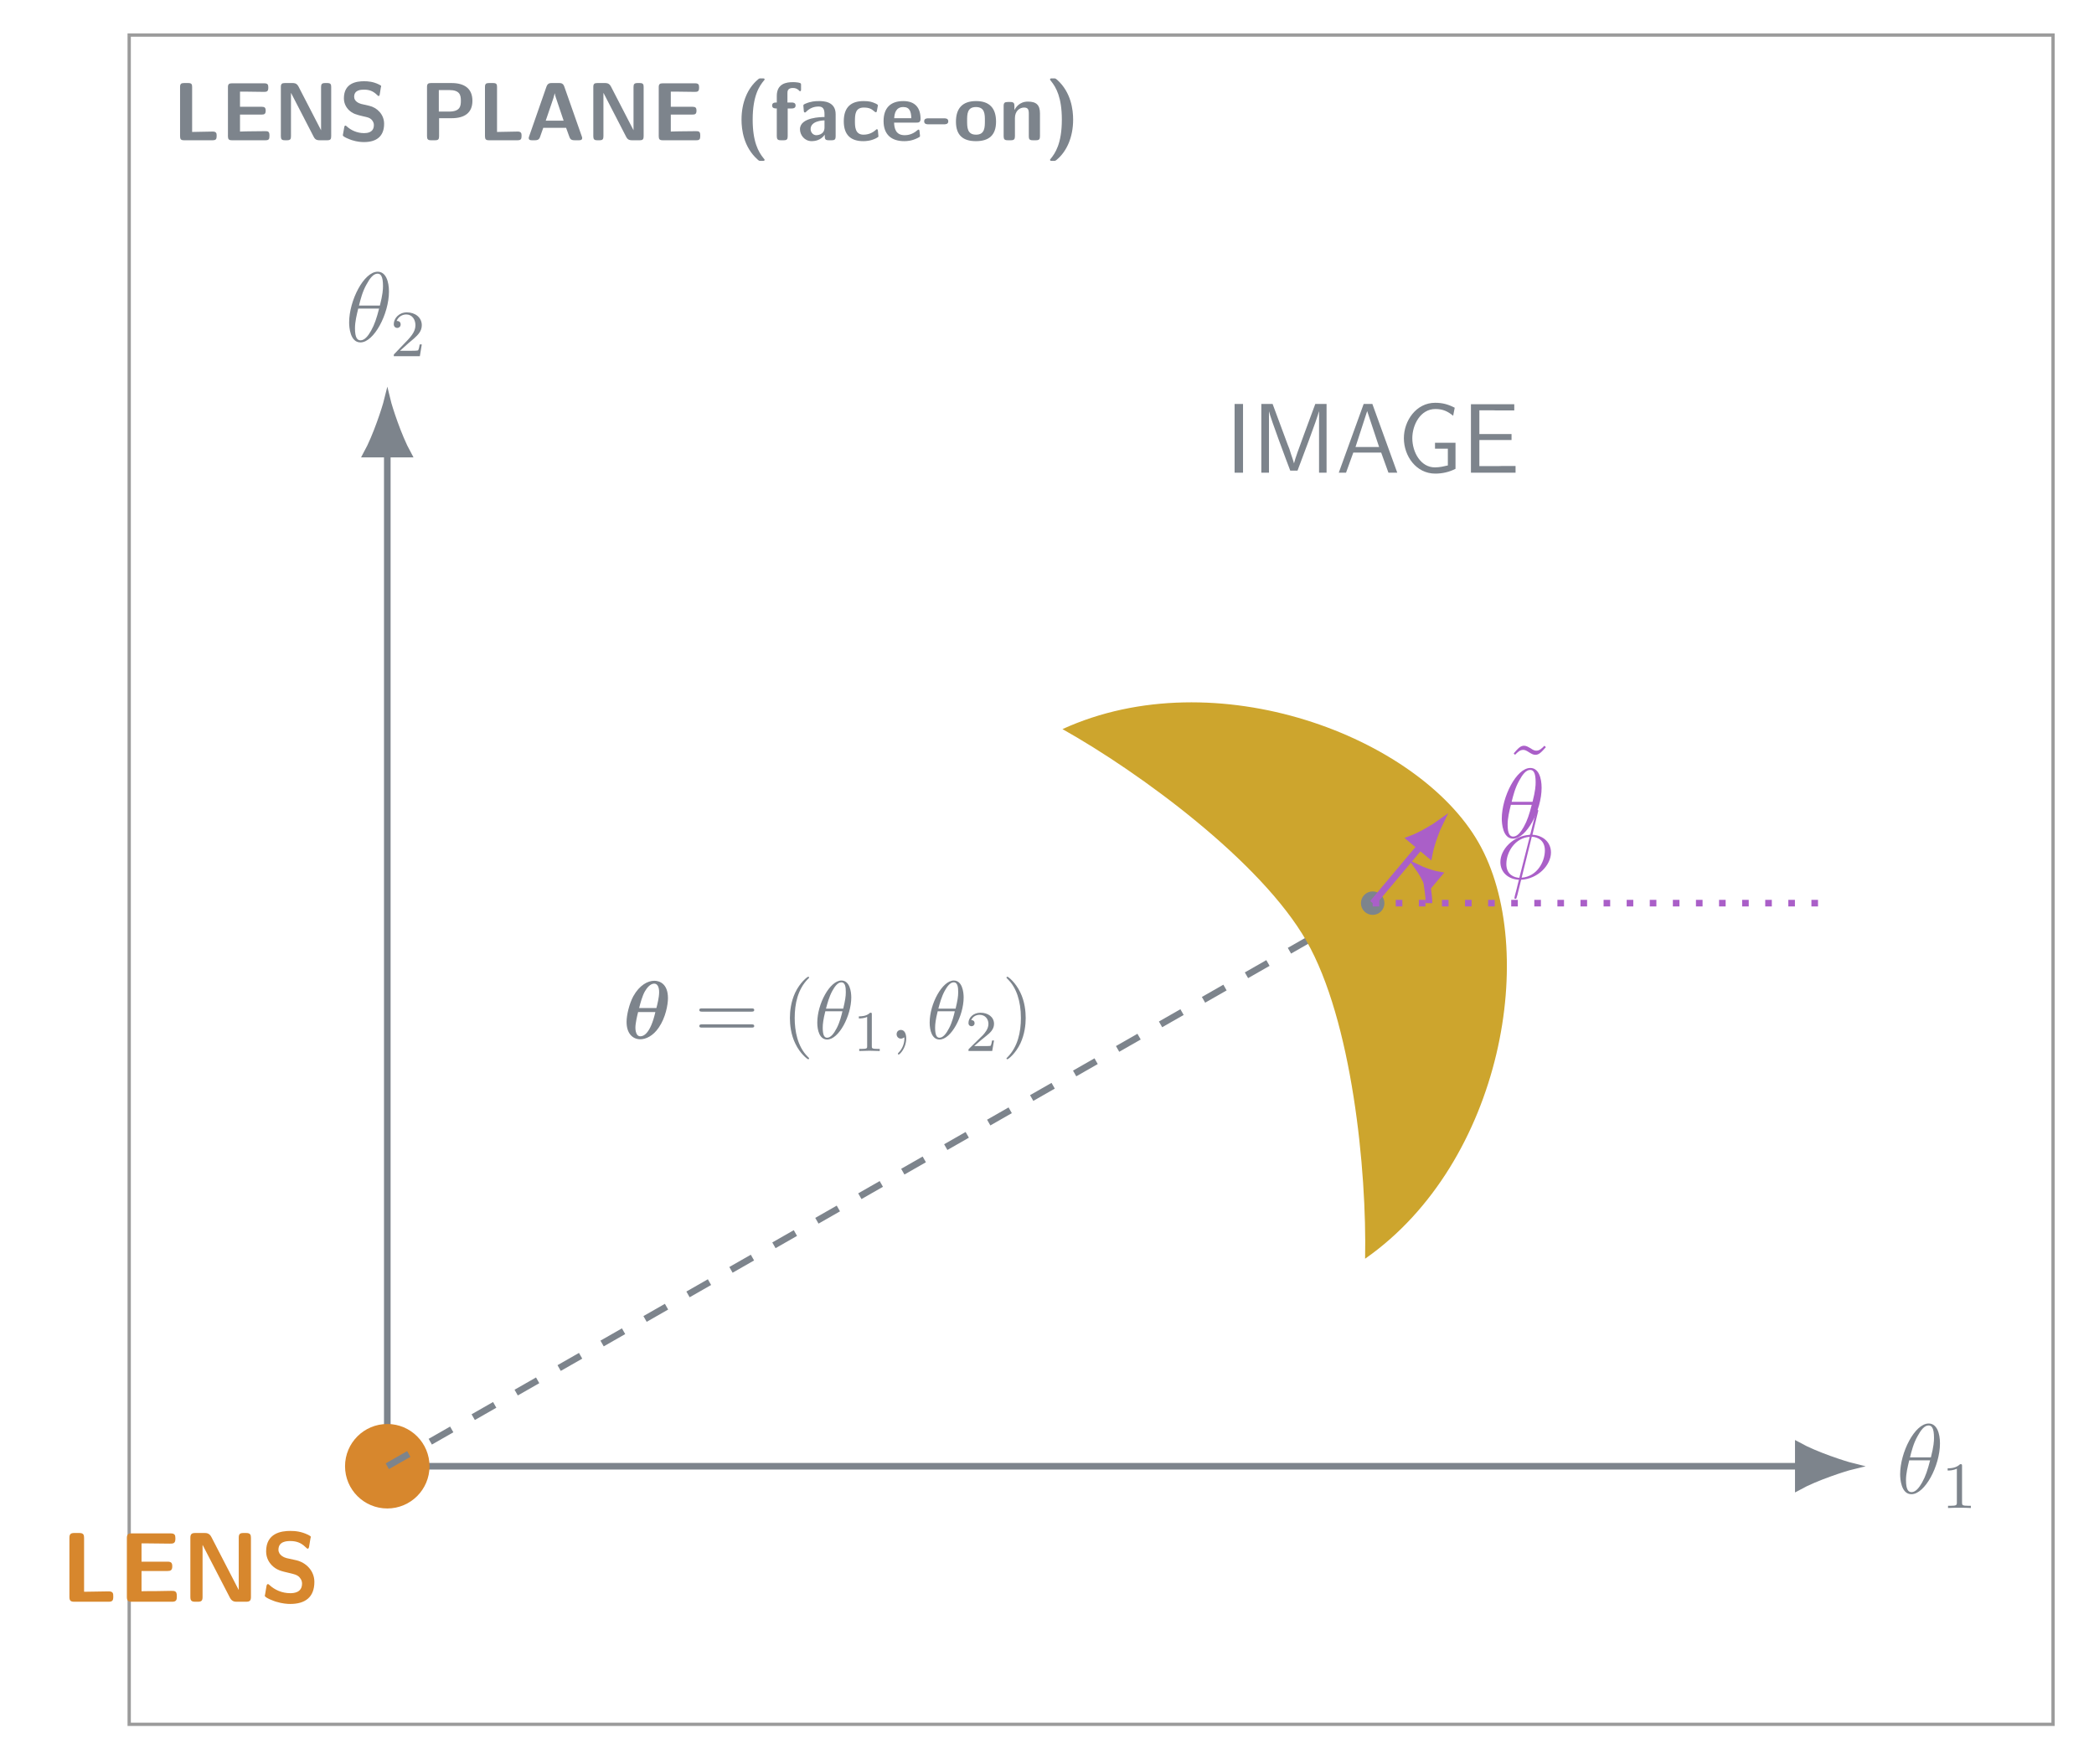
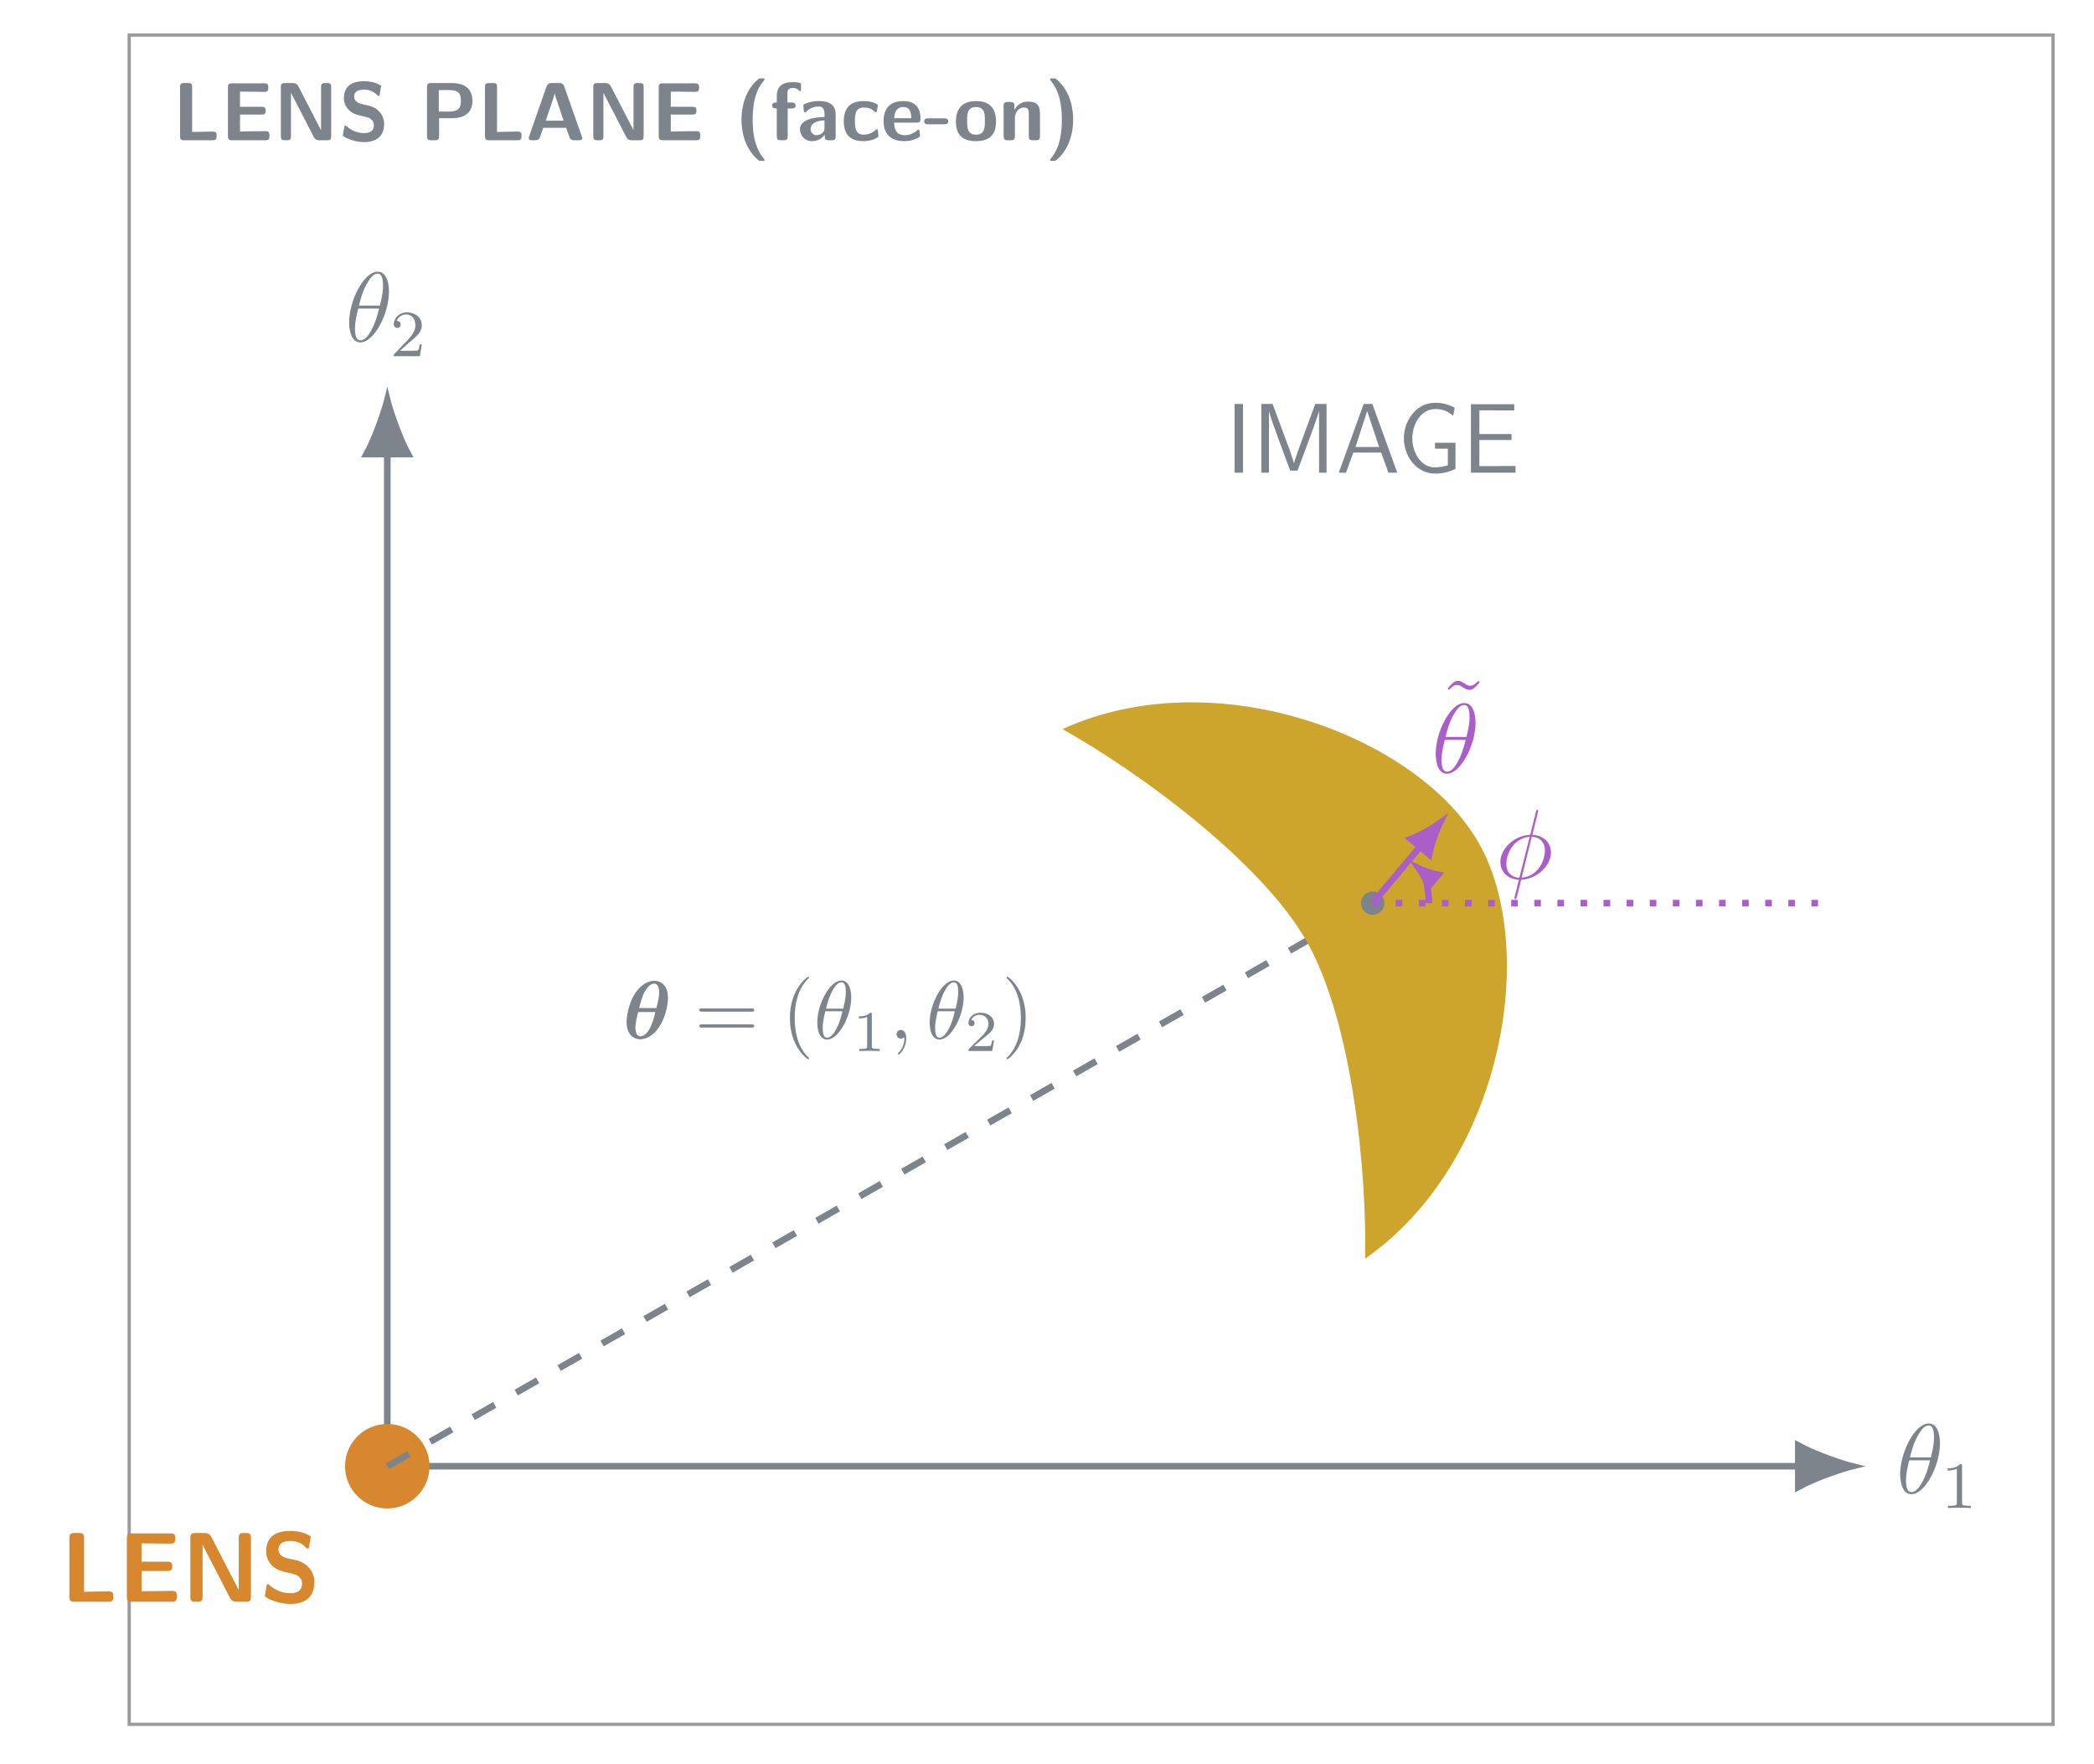
<svg xmlns="http://www.w3.org/2000/svg" xmlns:xlink="http://www.w3.org/1999/xlink" width="252.236pt" height="212.463pt" viewBox="0 0 252.236 212.463" version="1.2">
  <defs>
    <g>
      <symbol overflow="visible" id="glyph0-0">
        <path style="stroke:none;" d="" />
      </symbol>
      <symbol overflow="visible" id="glyph0-1">
        <path style="stroke:none;" d="M 2.359 -1 L 2.359 -6.422 C 2.359 -6.734 2.297 -6.891 1.891 -6.891 L 1.375 -6.891 C 1.031 -6.891 0.906 -6.781 0.906 -6.422 L 0.906 -0.484 C 0.906 -0.125 1.016 0 1.375 0 L 4.828 0 C 5.203 0 5.312 -0.125 5.312 -0.484 L 5.312 -0.562 C 5.312 -0.797 5.297 -1.047 4.844 -1.047 Z M 2.359 -1 " />
      </symbol>
      <symbol overflow="visible" id="glyph0-2">
        <path style="stroke:none;" d="M 2.359 -3.094 L 4.984 -3.094 C 5.281 -3.094 5.453 -3.156 5.453 -3.562 C 5.453 -3.922 5.328 -4.031 4.984 -4.031 L 2.359 -4.031 L 2.359 -5.859 L 2.859 -5.859 C 3.625 -5.859 4.406 -5.828 5.188 -5.828 C 5.531 -5.828 5.766 -5.828 5.766 -6.312 L 5.766 -6.391 C 5.766 -6.703 5.688 -6.859 5.281 -6.859 L 1.375 -6.859 C 1.031 -6.859 0.906 -6.75 0.906 -6.391 L 0.906 -0.484 C 0.906 -0.125 1.016 0 1.375 0 L 5.438 0 C 5.812 0 5.906 -0.125 5.906 -0.484 L 5.906 -0.609 C 5.906 -1.094 5.688 -1.094 5.359 -1.094 C 4.844 -1.094 4.328 -1.078 3.812 -1.078 C 3.562 -1.078 2.547 -1.062 2.359 -1.047 Z M 2.359 -3.094 " />
      </symbol>
      <symbol overflow="visible" id="glyph0-3">
        <path style="stroke:none;" d="M 3.016 -6.5 C 2.797 -6.891 2.5 -6.891 2.312 -6.891 L 1.375 -6.891 C 1.031 -6.891 0.906 -6.781 0.906 -6.422 L 0.906 -0.484 C 0.906 -0.125 1.016 0 1.375 0 L 1.656 0 C 2.031 0 2.125 -0.125 2.125 -0.484 L 2.125 -5.688 L 2.141 -5.688 L 4.875 -0.391 C 5.078 0 5.375 0 5.578 0 L 6.5 0 C 6.875 0 6.969 -0.125 6.969 -0.484 L 6.969 -6.422 C 6.969 -6.734 6.906 -6.891 6.5 -6.891 L 6.234 -6.891 C 5.859 -6.891 5.75 -6.766 5.75 -6.422 L 5.75 -1.203 Z M 3.016 -6.5 " />
      </symbol>
      <symbol overflow="visible" id="glyph0-4">
        <path style="stroke:none;" d="M 2.688 -4.375 C 2.469 -4.438 1.844 -4.656 1.844 -5.234 C 1.844 -6.078 2.688 -6.094 3.031 -6.094 C 3.594 -6.094 4.078 -5.969 4.578 -5.484 C 4.734 -5.344 4.734 -5.328 4.781 -5.328 C 4.844 -5.328 4.891 -5.359 4.922 -5.5 L 5.062 -6.375 C 5.094 -6.453 5.094 -6.469 5.094 -6.5 C 5.094 -6.578 5.078 -6.594 4.828 -6.719 C 4.125 -7.062 3.531 -7.109 3.031 -7.109 C 2.141 -7.109 0.609 -6.906 0.609 -5.047 C 0.609 -4.344 0.969 -3.891 1.156 -3.688 C 1.672 -3.172 2.141 -3.078 2.906 -2.891 C 3.469 -2.766 3.688 -2.719 3.906 -2.516 C 4 -2.422 4.219 -2.203 4.219 -1.828 C 4.219 -0.891 3.359 -0.859 3.031 -0.859 C 2.203 -0.859 1.469 -1.203 0.969 -1.656 C 0.859 -1.766 0.828 -1.766 0.797 -1.766 C 0.734 -1.766 0.688 -1.734 0.656 -1.594 L 0.5 -0.719 C 0.484 -0.641 0.484 -0.625 0.484 -0.594 C 0.484 -0.391 1.516 -0.031 1.562 -0.016 C 2.234 0.203 2.766 0.219 3.031 0.219 C 4.516 0.219 5.453 -0.453 5.453 -1.984 C 5.453 -3.094 4.625 -3.938 3.641 -4.156 Z M 2.688 -4.375 " />
      </symbol>
      <symbol overflow="visible" id="glyph0-5">
        <path style="stroke:none;" d="M 2.359 -2.656 L 3.875 -2.656 C 5.438 -2.656 6.375 -3.312 6.375 -4.75 C 6.375 -6.25 5.391 -6.891 3.859 -6.891 L 1.375 -6.891 C 1.031 -6.891 0.906 -6.781 0.906 -6.422 L 0.906 -0.484 C 0.906 -0.125 1.016 0 1.375 0 L 1.891 0 C 2.266 0 2.359 -0.125 2.359 -0.484 Z M 3.562 -6.047 C 4.859 -6.047 4.984 -5.453 4.984 -4.75 C 4.984 -4.078 4.875 -3.453 3.547 -3.453 L 2.328 -3.453 L 2.328 -6.047 Z M 3.562 -6.047 " />
      </symbol>
      <symbol overflow="visible" id="glyph0-6">
        <path style="stroke:none;" d="M 4.703 -6.469 C 4.562 -6.891 4.266 -6.891 4.078 -6.891 L 3.203 -6.891 C 3 -6.891 2.719 -6.891 2.562 -6.469 L 0.469 -0.469 C 0.422 -0.344 0.422 -0.312 0.422 -0.266 C 0.422 0 0.672 0 0.812 0 L 1.156 0 C 1.344 0 1.656 0 1.781 -0.391 L 2.172 -1.5 L 4.922 -1.5 L 5.266 -0.547 C 5.391 -0.203 5.453 0 5.938 0 L 6.469 0 C 6.609 0 6.859 0 6.859 -0.266 C 6.859 -0.312 6.859 -0.344 6.812 -0.469 Z M 3.188 -4.469 C 3.344 -4.906 3.469 -5.281 3.547 -5.641 L 3.562 -5.641 C 3.609 -5.391 3.609 -5.375 3.688 -5.141 L 4.625 -2.359 L 2.469 -2.359 Z M 3.188 -4.469 " />
      </symbol>
      <symbol overflow="visible" id="glyph0-7">
        <path style="stroke:none;" d="M 3.188 -7.453 C 3.016 -7.453 2.984 -7.453 2.812 -7.297 C 1.625 -6.297 0.859 -4.594 0.859 -2.484 C 0.859 -1.281 1.109 0.797 2.766 2.297 C 2.969 2.484 2.984 2.484 3.188 2.484 L 3.375 2.484 C 3.531 2.484 3.641 2.484 3.641 2.359 C 3.641 2.328 3.641 2.312 3.516 2.172 C 2.891 1.406 2.203 0.188 2.203 -2.484 C 2.203 -5.406 3.031 -6.562 3.578 -7.219 C 3.625 -7.266 3.641 -7.281 3.641 -7.328 C 3.641 -7.453 3.531 -7.453 3.375 -7.453 Z M 3.188 -7.453 " />
      </symbol>
      <symbol overflow="visible" id="glyph0-8">
        <path style="stroke:none;" d="M 2.172 -3.828 L 2.656 -3.828 C 2.766 -3.828 3.125 -3.828 3.125 -4.188 C 3.125 -4.547 2.766 -4.547 2.656 -4.547 L 2.141 -4.547 L 2.141 -5.641 C 2.141 -5.891 2.141 -6.297 2.797 -6.297 C 3.109 -6.297 3.312 -6.203 3.516 -6.016 C 3.578 -5.938 3.609 -5.906 3.656 -5.906 C 3.781 -5.906 3.781 -6.016 3.781 -6.172 L 3.781 -6.625 C 3.781 -6.859 3.781 -6.875 3.438 -6.953 C 3.156 -7 2.938 -7 2.797 -7 C 2.047 -7 0.859 -6.844 0.859 -5.344 L 0.859 -4.547 C 0.641 -4.547 0.297 -4.547 0.297 -4.188 C 0.297 -3.828 0.641 -3.828 0.859 -3.828 L 0.859 -0.484 C 0.859 -0.125 0.969 0 1.328 0 L 1.703 0 C 2.078 0 2.172 -0.125 2.172 -0.484 Z M 2.172 -3.828 " />
      </symbol>
      <symbol overflow="visible" id="glyph0-9">
        <path style="stroke:none;" d="M 4.609 -3.141 C 4.609 -4.703 3.094 -4.719 2.609 -4.719 C 2.141 -4.719 1.641 -4.688 0.969 -4.406 C 0.766 -4.312 0.719 -4.281 0.719 -4.172 C 0.719 -4.109 0.781 -3.531 0.781 -3.453 C 0.797 -3.391 0.844 -3.344 0.922 -3.344 C 0.969 -3.344 1 -3.375 1.031 -3.406 C 1.453 -3.844 1.953 -4.062 2.562 -4.062 C 3.094 -4.062 3.266 -3.734 3.266 -3.156 L 3.266 -2.797 C 2.906 -2.797 0.312 -2.781 0.312 -1.328 C 0.312 -0.625 0.859 0.109 1.734 0.109 C 2.078 0.109 2.828 0.016 3.297 -0.672 L 3.297 -0.484 C 3.297 -0.156 3.359 0 3.766 0 L 4.141 0 C 4.516 0 4.609 -0.125 4.609 -0.484 Z M 3.266 -1.531 C 3.266 -0.609 2.312 -0.609 2.281 -0.609 C 1.875 -0.609 1.594 -0.969 1.594 -1.344 C 1.594 -2.312 2.984 -2.391 3.266 -2.391 Z M 3.266 -1.531 " />
      </symbol>
      <symbol overflow="visible" id="glyph0-10">
        <path style="stroke:none;" d="M 4.547 -0.5 C 4.547 -0.609 4.5 -1.062 4.484 -1.188 C 4.484 -1.219 4.469 -1.328 4.359 -1.328 C 4.328 -1.328 4.297 -1.328 4.203 -1.219 C 4.031 -1.078 3.562 -0.672 2.75 -0.672 C 1.719 -0.672 1.719 -1.672 1.719 -2.312 C 1.719 -3.109 1.766 -3.938 2.781 -3.938 C 3.422 -3.938 3.703 -3.781 4.047 -3.484 C 4.172 -3.375 4.188 -3.375 4.234 -3.375 C 4.328 -3.375 4.359 -3.469 4.359 -3.516 C 4.375 -3.594 4.484 -4.141 4.484 -4.188 C 4.484 -4.281 4.406 -4.328 4.25 -4.406 C 3.766 -4.625 3.469 -4.719 2.766 -4.719 C 1.297 -4.719 0.375 -4.031 0.375 -2.281 C 0.375 -0.641 1.219 0.109 2.719 0.109 C 2.984 0.109 3.594 0.094 4.25 -0.234 C 4.531 -0.391 4.547 -0.391 4.547 -0.5 Z M 4.547 -0.5 " />
      </symbol>
      <symbol overflow="visible" id="glyph0-11">
        <path style="stroke:none;" d="M 4.281 -2.125 C 4.516 -2.125 4.766 -2.141 4.766 -2.578 C 4.766 -3.859 4.156 -4.719 2.688 -4.719 C 1.094 -4.719 0.312 -3.828 0.312 -2.312 C 0.312 -0.688 1.25 0.109 2.812 0.109 C 3.188 0.109 3.75 0.062 4.406 -0.266 C 4.625 -0.375 4.703 -0.406 4.703 -0.531 C 4.703 -0.594 4.672 -0.891 4.656 -0.969 C 4.625 -1.266 4.609 -1.281 4.516 -1.281 C 4.484 -1.281 4.469 -1.281 4.359 -1.188 C 3.766 -0.672 3.172 -0.609 2.859 -0.609 C 1.734 -0.609 1.609 -1.484 1.578 -2.125 Z M 1.594 -2.656 C 1.625 -3.266 1.812 -4 2.688 -4 C 3.484 -4 3.625 -3.422 3.656 -2.656 Z M 1.594 -2.656 " />
      </symbol>
      <symbol overflow="visible" id="glyph0-12">
        <path style="stroke:none;" d="M 2.547 -1.922 C 2.672 -1.922 3.031 -1.922 3.031 -2.281 C 3.031 -2.641 2.672 -2.641 2.547 -2.641 L 0.594 -2.641 C 0.484 -2.641 0.125 -2.641 0.125 -2.281 C 0.125 -1.922 0.484 -1.922 0.594 -1.922 Z M 2.547 -1.922 " />
      </symbol>
      <symbol overflow="visible" id="glyph0-13">
        <path style="stroke:none;" d="M 5.141 -2.234 C 5.141 -3.859 4.359 -4.719 2.734 -4.719 C 1.078 -4.719 0.312 -3.828 0.312 -2.234 C 0.312 -0.609 1.156 0.109 2.719 0.109 C 4.281 0.109 5.141 -0.609 5.141 -2.234 Z M 2.734 -0.672 C 1.656 -0.672 1.656 -1.562 1.656 -2.359 C 1.656 -3.125 1.656 -4 2.719 -4 C 3.797 -4 3.797 -3.125 3.797 -2.359 C 3.797 -1.562 3.797 -0.672 2.734 -0.672 Z M 2.734 -0.672 " />
      </symbol>
      <symbol overflow="visible" id="glyph0-14">
        <path style="stroke:none;" d="M 4.969 -3.234 C 4.969 -4.25 4.531 -4.656 3.516 -4.656 C 2.469 -4.656 2.031 -3.906 1.891 -3.641 L 1.891 -4.141 C 1.891 -4.453 1.812 -4.609 1.406 -4.609 L 1.078 -4.609 C 0.719 -4.609 0.594 -4.5 0.594 -4.141 L 0.594 -0.484 C 0.594 -0.125 0.703 0 1.078 0 L 1.469 0 C 1.844 0 1.953 -0.125 1.953 -0.484 L 1.953 -2.672 C 1.953 -3.531 2.531 -3.938 3.047 -3.938 C 3.516 -3.938 3.625 -3.719 3.625 -3.203 L 3.625 -0.484 C 3.625 -0.156 3.688 0 4.094 0 L 4.484 0 C 4.875 0 4.969 -0.125 4.969 -0.484 Z M 4.969 -3.234 " />
      </symbol>
      <symbol overflow="visible" id="glyph0-15">
        <path style="stroke:none;" d="M 0.875 -7.453 C 0.719 -7.453 0.609 -7.453 0.609 -7.328 C 0.609 -7.297 0.609 -7.281 0.719 -7.141 C 1.344 -6.375 2.031 -5.156 2.031 -2.484 C 2.031 0.422 1.219 1.578 0.672 2.25 C 0.609 2.312 0.609 2.328 0.609 2.359 C 0.609 2.484 0.719 2.484 0.875 2.484 L 1.047 2.484 C 1.234 2.484 1.25 2.484 1.438 2.328 C 2.625 1.328 3.391 -0.375 3.391 -2.484 C 3.391 -3.688 3.141 -5.766 1.484 -7.266 C 1.266 -7.453 1.25 -7.453 1.047 -7.453 Z M 0.875 -7.453 " />
      </symbol>
      <symbol overflow="visible" id="glyph1-0">
        <path style="stroke:none;" d="" />
      </symbol>
      <symbol overflow="visible" id="glyph1-1">
        <path style="stroke:none;" d="M 5.281 -6 C 5.281 -7.219 4.906 -8.391 3.922 -8.391 C 2.25 -8.391 0.484 -4.906 0.484 -2.281 C 0.484 -1.734 0.594 0.125 1.844 0.125 C 3.469 0.125 5.281 -3.297 5.281 -6 Z M 1.672 -4.312 C 1.844 -5.016 2.094 -6.016 2.578 -6.859 C 2.969 -7.578 3.391 -8.156 3.906 -8.156 C 4.297 -8.156 4.562 -7.828 4.562 -6.672 C 4.562 -6.25 4.531 -5.656 4.188 -4.312 Z M 4.094 -3.953 C 3.797 -2.797 3.547 -2.031 3.125 -1.281 C 2.781 -0.672 2.359 -0.125 1.859 -0.125 C 1.484 -0.125 1.188 -0.406 1.188 -1.578 C 1.188 -2.359 1.391 -3.172 1.578 -3.953 Z M 4.094 -3.953 " />
      </symbol>
      <symbol overflow="visible" id="glyph1-2">
        <path style="stroke:none;" d="M 5.125 -8.172 C 5.125 -8.281 5.047 -8.281 5 -8.281 C 4.906 -8.281 4.891 -8.25 4.844 -8.047 L 4.203 -5.484 C 4.156 -5.328 4.156 -5.312 4.141 -5.312 C 4.125 -5.281 4.047 -5.266 4.016 -5.266 C 2.062 -5.109 0.562 -3.5 0.562 -2 C 0.562 -0.719 1.547 0.078 2.797 0.141 C 2.688 0.516 2.609 0.891 2.516 1.266 C 2.344 1.891 2.25 2.281 2.25 2.344 C 2.25 2.359 2.25 2.438 2.375 2.438 C 2.406 2.438 2.453 2.438 2.484 2.391 C 2.5 2.359 2.578 2.078 2.625 1.922 L 3.062 0.141 C 5.109 0.031 6.656 -1.641 6.656 -3.141 C 6.656 -4.344 5.75 -5.203 4.422 -5.281 Z M 4.344 -5.047 C 5.141 -5 5.922 -4.547 5.922 -3.391 C 5.922 -2.031 4.984 -0.25 3.125 -0.109 Z M 2.844 -0.094 C 2.266 -0.125 1.281 -0.438 1.281 -1.75 C 1.281 -3.25 2.375 -4.922 4.094 -5.031 Z M 2.844 -0.094 " />
      </symbol>
      <symbol overflow="visible" id="glyph2-0">
        <path style="stroke:none;" d="" />
      </symbol>
      <symbol overflow="visible" id="glyph2-1">
        <path style="stroke:none;" d="M 2.5 -5.062 C 2.5 -5.281 2.484 -5.281 2.266 -5.281 C 1.938 -4.969 1.516 -4.781 0.766 -4.781 L 0.766 -4.516 C 0.984 -4.516 1.406 -4.516 1.875 -4.734 L 1.875 -0.656 C 1.875 -0.359 1.844 -0.266 1.094 -0.266 L 0.812 -0.266 L 0.812 0 C 1.141 -0.031 1.828 -0.031 2.172 -0.031 C 2.531 -0.031 3.234 -0.031 3.562 0 L 3.562 -0.266 L 3.281 -0.266 C 2.516 -0.266 2.5 -0.359 2.5 -0.656 Z M 2.5 -5.062 " />
      </symbol>
      <symbol overflow="visible" id="glyph2-2">
        <path style="stroke:none;" d="M 2.25 -1.625 C 2.375 -1.734 2.703 -2 2.828 -2.109 C 3.328 -2.562 3.797 -3 3.797 -3.734 C 3.797 -4.672 3 -5.281 2 -5.281 C 1.047 -5.281 0.422 -4.562 0.422 -3.859 C 0.422 -3.469 0.734 -3.406 0.844 -3.406 C 1.016 -3.406 1.25 -3.531 1.25 -3.828 C 1.25 -4.25 0.859 -4.25 0.766 -4.25 C 1 -4.828 1.531 -5.031 1.922 -5.031 C 2.656 -5.031 3.031 -4.391 3.031 -3.734 C 3.031 -2.906 2.453 -2.297 1.516 -1.344 L 0.516 -0.297 C 0.422 -0.219 0.422 -0.203 0.422 0 L 3.562 0 L 3.797 -1.422 L 3.547 -1.422 C 3.516 -1.266 3.453 -0.859 3.359 -0.719 C 3.312 -0.656 2.719 -0.656 2.578 -0.656 L 1.172 -0.656 Z M 2.25 -1.625 " />
      </symbol>
      <symbol overflow="visible" id="glyph3-0">
        <path style="stroke:none;" d="" />
      </symbol>
      <symbol overflow="visible" id="glyph3-1">
        <path style="stroke:none;" d="M 2.844 -1.203 L 2.844 -7.703 C 2.844 -8.078 2.75 -8.281 2.266 -8.281 L 1.656 -8.281 C 1.234 -8.281 1.078 -8.141 1.078 -7.703 L 1.078 -0.578 C 1.078 -0.141 1.219 0 1.656 0 L 5.797 0 C 6.25 0 6.359 -0.156 6.359 -0.578 L 6.359 -0.672 C 6.359 -0.953 6.359 -1.25 5.812 -1.25 Z M 2.844 -1.203 " />
      </symbol>
      <symbol overflow="visible" id="glyph3-2">
        <path style="stroke:none;" d="M 2.844 -3.703 L 5.969 -3.703 C 6.344 -3.703 6.547 -3.797 6.547 -4.266 C 6.547 -4.703 6.391 -4.828 5.969 -4.828 L 2.844 -4.828 L 2.844 -7.031 L 3.422 -7.031 C 4.344 -7.031 5.297 -7 6.219 -7 C 6.641 -7 6.922 -7 6.922 -7.578 L 6.922 -7.672 C 6.922 -8.047 6.828 -8.234 6.344 -8.234 L 1.656 -8.234 C 1.234 -8.234 1.078 -8.109 1.078 -7.672 L 1.078 -0.578 C 1.078 -0.141 1.219 0 1.656 0 L 6.516 0 C 6.969 0 7.094 -0.156 7.094 -0.578 L 7.094 -0.734 C 7.094 -1.312 6.812 -1.312 6.422 -1.312 C 5.812 -1.312 5.203 -1.281 4.578 -1.281 C 4.281 -1.281 3.047 -1.281 2.844 -1.266 Z M 2.844 -3.703 " />
      </symbol>
      <symbol overflow="visible" id="glyph3-3">
        <path style="stroke:none;" d="M 3.609 -7.797 C 3.359 -8.281 3 -8.281 2.766 -8.281 L 1.656 -8.281 C 1.234 -8.281 1.078 -8.141 1.078 -7.703 L 1.078 -0.578 C 1.078 -0.141 1.219 0 1.656 0 L 1.984 0 C 2.438 0 2.547 -0.156 2.547 -0.578 L 2.547 -6.828 L 2.562 -6.828 L 5.844 -0.484 C 6.094 0 6.453 0 6.688 0 L 7.797 0 C 8.25 0 8.375 -0.156 8.375 -0.578 L 8.375 -7.703 C 8.375 -8.078 8.281 -8.281 7.797 -8.281 L 7.469 -8.281 C 7.016 -8.281 6.906 -8.125 6.906 -7.703 L 6.906 -1.438 L 6.891 -1.438 Z M 3.609 -7.797 " />
      </symbol>
      <symbol overflow="visible" id="glyph3-4">
        <path style="stroke:none;" d="M 3.219 -5.25 C 2.953 -5.312 2.219 -5.594 2.219 -6.266 C 2.219 -7.281 3.234 -7.312 3.641 -7.312 C 4.297 -7.312 4.906 -7.156 5.484 -6.578 C 5.672 -6.406 5.688 -6.391 5.734 -6.391 C 5.812 -6.391 5.859 -6.422 5.906 -6.609 L 6.078 -7.641 C 6.109 -7.734 6.109 -7.766 6.109 -7.797 C 6.109 -7.891 6.094 -7.906 5.797 -8.062 C 4.953 -8.469 4.25 -8.531 3.641 -8.531 C 2.578 -8.531 0.734 -8.281 0.734 -6.062 C 0.734 -5.203 1.172 -4.656 1.391 -4.422 C 2 -3.797 2.562 -3.688 3.5 -3.469 C 4.156 -3.312 4.422 -3.25 4.688 -3.016 C 4.797 -2.891 5.062 -2.641 5.062 -2.188 C 5.062 -1.078 4.031 -1.031 3.641 -1.031 C 2.641 -1.031 1.766 -1.438 1.172 -1.984 C 1.031 -2.125 1 -2.125 0.953 -2.125 C 0.875 -2.125 0.828 -2.094 0.781 -1.906 L 0.609 -0.875 C 0.578 -0.781 0.578 -0.75 0.578 -0.719 C 0.578 -0.469 1.828 -0.031 1.891 -0.016 C 2.688 0.234 3.328 0.266 3.641 0.266 C 5.422 0.266 6.547 -0.531 6.547 -2.391 C 6.547 -3.719 5.562 -4.719 4.359 -5 Z M 3.219 -5.25 " />
      </symbol>
      <symbol overflow="visible" id="glyph4-0">
        <path style="stroke:none;" d="" />
      </symbol>
      <symbol overflow="visible" id="glyph4-1">
        <path style="stroke:none;" d="M 5.438 -4.875 C 5.438 -6.625 4.406 -6.969 3.797 -6.969 C 3.016 -6.969 2.016 -6.453 1.266 -5.109 C 0.766 -4.172 0.453 -2.828 0.453 -2.016 C 0.453 -0.578 1.219 0.078 2.109 0.078 C 2.766 0.078 3.641 -0.312 4.328 -1.328 C 5.172 -2.547 5.438 -4.125 5.438 -4.875 Z M 1.969 -3.688 C 2.109 -4.266 2.359 -5.172 2.656 -5.688 C 2.891 -6.094 3.297 -6.625 3.781 -6.625 C 4.188 -6.625 4.375 -6.188 4.375 -5.594 C 4.375 -4.969 4.156 -4.109 4.047 -3.688 Z M 3.922 -3.203 C 3.312 -0.547 2.469 -0.281 2.125 -0.281 C 1.984 -0.281 1.781 -0.312 1.641 -0.625 C 1.516 -0.891 1.516 -1.281 1.516 -1.297 C 1.516 -1.859 1.734 -2.781 1.844 -3.203 Z M 3.922 -3.203 " />
      </symbol>
      <symbol overflow="visible" id="glyph5-0">
        <path style="stroke:none;" d="" />
      </symbol>
      <symbol overflow="visible" id="glyph5-1">
        <path style="stroke:none;" d="M 6.828 -3.25 C 6.969 -3.25 7.172 -3.25 7.172 -3.453 C 7.172 -3.641 6.969 -3.641 6.844 -3.641 L 0.891 -3.641 C 0.75 -3.641 0.562 -3.641 0.562 -3.453 C 0.562 -3.25 0.75 -3.25 0.891 -3.25 Z M 6.844 -1.328 C 6.969 -1.328 7.172 -1.328 7.172 -1.516 C 7.172 -1.719 6.969 -1.719 6.828 -1.719 L 0.891 -1.719 C 0.75 -1.719 0.562 -1.719 0.562 -1.516 C 0.562 -1.328 0.75 -1.328 0.891 -1.328 Z M 6.844 -1.328 " />
      </symbol>
      <symbol overflow="visible" id="glyph5-2">
        <path style="stroke:none;" d="M 3.297 2.391 C 3.297 2.359 3.297 2.328 3.125 2.172 C 1.875 0.922 1.562 -0.969 1.562 -2.484 C 1.562 -4.219 1.938 -5.938 3.156 -7.188 C 3.297 -7.297 3.297 -7.328 3.297 -7.359 C 3.297 -7.422 3.25 -7.453 3.188 -7.453 C 3.094 -7.453 2.203 -6.781 1.609 -5.516 C 1.109 -4.422 0.984 -3.312 0.984 -2.484 C 0.984 -1.703 1.094 -0.5 1.641 0.609 C 2.234 1.844 3.094 2.484 3.188 2.484 C 3.25 2.484 3.297 2.453 3.297 2.391 Z M 3.297 2.391 " />
      </symbol>
      <symbol overflow="visible" id="glyph5-3">
        <path style="stroke:none;" d="M 2.875 -2.484 C 2.875 -3.266 2.766 -4.469 2.219 -5.578 C 1.625 -6.812 0.766 -7.453 0.672 -7.453 C 0.609 -7.453 0.562 -7.406 0.562 -7.359 C 0.562 -7.328 0.562 -7.297 0.75 -7.125 C 1.734 -6.141 2.297 -4.562 2.297 -2.484 C 2.297 -0.781 1.922 0.969 0.703 2.219 C 0.562 2.328 0.562 2.359 0.562 2.391 C 0.562 2.438 0.609 2.484 0.672 2.484 C 0.766 2.484 1.656 1.812 2.25 0.547 C 2.75 -0.547 2.875 -1.656 2.875 -2.484 Z M 2.875 -2.484 " />
      </symbol>
      <symbol overflow="visible" id="glyph6-0">
        <path style="stroke:none;" d="" />
      </symbol>
      <symbol overflow="visible" id="glyph6-1">
        <path style="stroke:none;" d="M 4.516 -4.969 C 4.516 -5.625 4.344 -7 3.328 -7 C 1.953 -7 0.422 -4.203 0.422 -1.922 C 0.422 -1 0.703 0.109 1.609 0.109 C 3.016 0.109 4.516 -2.75 4.516 -4.969 Z M 1.469 -3.609 C 1.641 -4.25 1.844 -5.031 2.234 -5.75 C 2.5 -6.234 2.875 -6.781 3.312 -6.781 C 3.812 -6.781 3.859 -6.156 3.859 -5.578 C 3.859 -5.094 3.781 -4.594 3.547 -3.609 Z M 3.453 -3.297 C 3.344 -2.828 3.141 -1.984 2.766 -1.266 C 2.422 -0.594 2.031 -0.109 1.609 -0.109 C 1.281 -0.109 1.078 -0.391 1.078 -1.328 C 1.078 -1.734 1.141 -2.312 1.391 -3.297 Z M 3.453 -3.297 " />
      </symbol>
      <symbol overflow="visible" id="glyph6-2">
        <path style="stroke:none;" d="M 2.016 -0.016 C 2.016 -0.672 1.766 -1.047 1.375 -1.047 C 1.047 -1.047 0.859 -0.812 0.859 -0.531 C 0.859 -0.266 1.047 0 1.375 0 C 1.5 0 1.625 -0.047 1.734 -0.125 C 1.766 -0.156 1.766 -0.156 1.781 -0.156 C 1.781 -0.156 1.797 -0.156 1.797 -0.016 C 1.797 0.719 1.453 1.328 1.125 1.656 C 1.016 1.766 1.016 1.781 1.016 1.812 C 1.016 1.875 1.062 1.922 1.109 1.922 C 1.219 1.922 2.016 1.156 2.016 -0.016 Z M 2.016 -0.016 " />
      </symbol>
      <symbol overflow="visible" id="glyph7-0">
        <path style="stroke:none;" d="" />
      </symbol>
      <symbol overflow="visible" id="glyph7-1">
        <path style="stroke:none;" d="M 2.328 -4.422 C 2.328 -4.609 2.312 -4.609 2.125 -4.609 C 1.672 -4.172 1.047 -4.172 0.766 -4.172 L 0.766 -3.922 C 0.922 -3.922 1.391 -3.922 1.766 -4.109 L 1.766 -0.562 C 1.766 -0.344 1.766 -0.25 1.078 -0.25 L 0.812 -0.25 L 0.812 0 C 0.938 0 1.781 -0.031 2.047 -0.031 C 2.266 -0.031 3.141 0 3.281 0 L 3.281 -0.25 L 3.031 -0.25 C 2.328 -0.25 2.328 -0.344 2.328 -0.562 Z M 2.328 -4.422 " />
      </symbol>
      <symbol overflow="visible" id="glyph7-2">
        <path style="stroke:none;" d="M 3.516 -1.266 L 3.281 -1.266 C 3.25 -1.109 3.188 -0.703 3.094 -0.625 C 3.031 -0.594 2.5 -0.594 2.406 -0.594 L 1.125 -0.594 C 1.859 -1.234 2.094 -1.438 2.516 -1.766 C 3.031 -2.172 3.516 -2.594 3.516 -3.266 C 3.516 -4.109 2.781 -4.609 1.891 -4.609 C 1.016 -4.609 0.438 -4.016 0.438 -3.375 C 0.438 -3.016 0.734 -2.984 0.812 -2.984 C 0.969 -2.984 1.172 -3.094 1.172 -3.344 C 1.172 -3.484 1.125 -3.719 0.766 -3.719 C 0.984 -4.219 1.453 -4.359 1.781 -4.359 C 2.469 -4.359 2.844 -3.828 2.844 -3.266 C 2.844 -2.656 2.406 -2.172 2.188 -1.922 L 0.5 -0.266 C 0.438 -0.203 0.438 -0.188 0.438 0 L 3.297 0 Z M 3.516 -1.266 " />
      </symbol>
      <symbol overflow="visible" id="glyph8-0">
        <path style="stroke:none;" d="" />
      </symbol>
      <symbol overflow="visible" id="glyph8-1">
        <path style="stroke:none;" d="M 2.094 -8.281 L 1.078 -8.281 L 1.078 0 L 2.094 0 Z M 2.094 -8.281 " />
      </symbol>
      <symbol overflow="visible" id="glyph8-2">
        <path style="stroke:none;" d="M 2.484 -8.281 L 1.125 -8.281 L 1.125 0 L 2.047 0 L 2.047 -7.359 L 2.062 -7.359 C 2.234 -6.547 4.156 -1.438 4.609 -0.25 L 5.484 -0.25 C 5.875 -1.281 7.844 -6.469 8.062 -7.375 L 8.078 -7.375 L 8.078 0 L 8.984 0 L 8.984 -8.281 L 7.625 -8.281 L 6.266 -4.609 C 5.656 -2.938 5.188 -1.688 5.062 -1.125 C 5.016 -1.328 4.859 -1.781 4.703 -2.234 C 4.5 -2.891 4.5 -2.906 4.297 -3.391 Z M 2.484 -8.281 " />
      </symbol>
      <symbol overflow="visible" id="glyph8-3">
        <path style="stroke:none;" d="M 4.375 -8.281 L 3.328 -8.281 L 0.328 0 L 1.203 0 L 2.078 -2.422 L 5.438 -2.422 L 6.312 0 L 7.375 0 Z M 3.75 -7.422 L 5.188 -3.094 L 2.344 -3.094 Z M 3.75 -7.422 " />
      </symbol>
      <symbol overflow="visible" id="glyph8-4">
        <path style="stroke:none;" d="M 7 -3.609 L 4.531 -3.609 L 4.531 -2.891 L 6.078 -2.891 L 6.078 -0.875 C 5.594 -0.766 5.109 -0.641 4.516 -0.641 C 2.797 -0.641 1.797 -2.484 1.797 -4.156 C 1.797 -5.75 2.766 -7.672 4.578 -7.672 C 5.484 -7.672 6.062 -7.391 6.719 -6.859 L 6.906 -7.828 C 6.109 -8.234 5.453 -8.422 4.547 -8.422 C 2.266 -8.422 0.781 -6.266 0.781 -4.156 C 0.781 -2 2.266 0.109 4.562 0.109 C 5.406 0.109 6.25 -0.078 7 -0.469 Z M 7 -3.609 " />
      </symbol>
      <symbol overflow="visible" id="glyph8-5">
        <path style="stroke:none;" d="M 5.969 -3.938 L 5.969 -4.656 L 2.094 -4.656 L 2.094 -7.516 L 3.719 -7.516 C 3.859 -7.516 4 -7.5 4.156 -7.5 L 6.297 -7.5 L 6.297 -8.25 L 1.078 -8.25 L 1.078 0 L 6.453 0 L 6.453 -0.812 L 4.891 -0.812 C 4.75 -0.812 4.609 -0.797 4.453 -0.797 L 2.094 -0.797 L 2.094 -3.938 Z M 5.969 -3.938 " />
      </symbol>
      <symbol overflow="visible" id="glyph9-0">
        <path style="stroke:none;" d="" />
      </symbol>
      <symbol overflow="visible" id="glyph9-1">
        <path style="stroke:none;" d="M 4.688 -7.922 C 4.344 -7.578 4.094 -7.328 3.703 -7.328 C 3.531 -7.328 3.359 -7.375 3 -7.625 C 2.75 -7.766 2.516 -7.922 2.234 -7.922 C 1.797 -7.922 1.531 -7.625 0.984 -7 L 1.141 -6.828 C 1.484 -7.172 1.734 -7.422 2.125 -7.422 C 2.297 -7.422 2.469 -7.375 2.844 -7.125 C 3.078 -6.984 3.312 -6.828 3.594 -6.828 C 4.031 -6.828 4.297 -7.125 4.859 -7.75 Z M 4.688 -7.922 " />
      </symbol>
    </g>
  </defs>
  <g id="surface1">
    <path style="fill:none;stroke-width:0.399;stroke-linecap:butt;stroke-linejoin:miter;stroke:rgb(60.782%,60.782%,60.782%);stroke-opacity:1;stroke-miterlimit:10;" d="M -31.182 -31.182 L -31.182 172.915 L 201.262 172.915 L 201.262 -31.182 Z M -31.182 -31.182 " transform="matrix(0.99698,0,0,-0.99698,46.6507,176.6153)" />
    <g style="fill:rgb(49.019%,51.764%,54.903%);fill-opacity:1;">
      <use xlink:href="#glyph0-1" x="20.784" y="16.894" />
      <use xlink:href="#glyph0-2" x="26.551" y="16.894" />
      <use xlink:href="#glyph0-3" x="32.925" y="16.894" />
      <use xlink:href="#glyph0-4" x="40.816" y="16.894" />
    </g>
    <g style="fill:rgb(49.019%,51.764%,54.903%);fill-opacity:1;">
      <use xlink:href="#glyph0-5" x="50.531" y="16.894" />
      <use xlink:href="#glyph0-1" x="57.512" y="16.894" />
    </g>
    <g style="fill:rgb(49.019%,51.764%,54.903%);fill-opacity:1;">
      <use xlink:href="#glyph0-6" x="63.268" y="16.894" />
    </g>
    <g style="fill:rgb(49.019%,51.764%,54.903%);fill-opacity:1;">
      <use xlink:href="#glyph0-3" x="70.562" y="16.894" />
    </g>
    <g style="fill:rgb(49.019%,51.764%,54.903%);fill-opacity:1;">
      <use xlink:href="#glyph0-2" x="78.443" y="16.894" />
    </g>
    <g style="fill:rgb(49.019%,51.764%,54.903%);fill-opacity:1;">
      <use xlink:href="#glyph0-7" x="88.462" y="16.894" />
      <use xlink:href="#glyph0-8" x="92.711" y="16.894" />
      <use xlink:href="#glyph0-9" x="96.05" y="16.894" />
      <use xlink:href="#glyph0-10" x="101.264" y="16.894" />
      <use xlink:href="#glyph0-11" x="106.12" y="16.894" />
      <use xlink:href="#glyph0-12" x="111.197" y="16.894" />
      <use xlink:href="#glyph0-13" x="114.839" y="16.894" />
      <use xlink:href="#glyph0-14" x="120.302" y="16.894" />
      <use xlink:href="#glyph0-15" x="125.875" y="16.894" />
    </g>
    <path style="fill:none;stroke-width:0.797;stroke-linecap:butt;stroke-linejoin:miter;stroke:rgb(49.019%,51.764%,54.903%);stroke-opacity:1;stroke-miterlimit:10;" d="M 0.002 -0.002 L 170.481 -0.002 " transform="matrix(0.99698,0,0,-0.99698,46.6507,176.6153)" />
    <path style="fill-rule:nonzero;fill:rgb(49.019%,51.764%,54.903%);fill-opacity:1;stroke-width:0.797;stroke-linecap:butt;stroke-linejoin:miter;stroke:rgb(49.019%,51.764%,54.903%);stroke-opacity:1;stroke-miterlimit:10;" d="M 6.463 -0.002 C 5.667 0.194 2.18 1.295 0.002 2.494 L 0.002 -2.494 C 2.18 -1.295 5.667 -0.194 6.463 -0.002 Z M 6.463 -0.002 " transform="matrix(0.99698,0,0,-0.99698,216.6153,176.6153)" />
    <g style="fill:rgb(49.019%,51.764%,54.903%);fill-opacity:1;">
      <use xlink:href="#glyph1-1" x="228.401" y="179.86" />
    </g>
    <g style="fill:rgb(49.019%,51.764%,54.903%);fill-opacity:1;">
      <use xlink:href="#glyph2-1" x="233.841" y="181.648" />
    </g>
    <path style="fill:none;stroke-width:0.797;stroke-linecap:butt;stroke-linejoin:miter;stroke:rgb(49.019%,51.764%,54.903%);stroke-opacity:1;stroke-miterlimit:10;" d="M 0.002 -0.002 L 0.002 122.289 " transform="matrix(0.99698,0,0,-0.99698,46.6507,176.6153)" />
    <path style="fill-rule:nonzero;fill:rgb(49.019%,51.764%,54.903%);fill-opacity:1;stroke-width:0.797;stroke-linecap:butt;stroke-linejoin:miter;stroke:rgb(49.019%,51.764%,54.903%);stroke-opacity:1;stroke-miterlimit:10;" d="M 6.464 -0.002 C 5.669 0.194 2.182 1.295 -0.001 2.494 L -0.001 -2.494 C 2.182 -1.295 5.669 -0.194 6.464 -0.002 Z M 6.464 -0.002 " transform="matrix(0,-0.99698,-0.99698,0,46.6507,54.69465)" />
    <g style="fill:rgb(49.019%,51.764%,54.903%);fill-opacity:1;">
      <use xlink:href="#glyph1-1" x="41.572" y="41.12" />
    </g>
    <g style="fill:rgb(49.019%,51.764%,54.903%);fill-opacity:1;">
      <use xlink:href="#glyph2-2" x="47.011" y="42.908" />
    </g>
    <path style=" stroke:none;fill-rule:nonzero;fill:rgb(84.314%,52.939%,17.647%);fill-opacity:1;" d="M 51.738 176.617 C 51.738 173.805 49.461 171.527 46.652 171.527 C 43.84 171.527 41.562 173.805 41.562 176.617 C 41.562 179.426 43.84 181.703 46.652 181.703 C 49.461 181.703 51.738 179.426 51.738 176.617 Z M 51.738 176.617 " />
    <g style="fill:rgb(84.314%,52.939%,17.647%);fill-opacity:1;">
      <use xlink:href="#glyph3-1" x="7.284" y="192.939" />
      <use xlink:href="#glyph3-2" x="14.204" y="192.939" />
      <use xlink:href="#glyph3-3" x="21.853" y="192.939" />
      <use xlink:href="#glyph3-4" x="31.322" y="192.939" />
    </g>
    <path style="fill:none;stroke-width:0.797;stroke-linecap:butt;stroke-linejoin:miter;stroke:rgb(49.019%,51.764%,54.903%);stroke-opacity:1;stroke-dasharray:2.989,2.989;stroke-miterlimit:10;" d="M 0.002 -0.002 L 113.25 64.713 " transform="matrix(0.99698,0,0,-0.99698,46.6507,176.6153)" />
    <path style="fill-rule:nonzero;fill:rgb(49.019%,51.764%,54.903%);fill-opacity:1;stroke-width:0.797;stroke-linecap:butt;stroke-linejoin:miter;stroke:rgb(49.019%,51.764%,54.903%);stroke-opacity:1;stroke-miterlimit:10;" d="M 5.045 -0 C 4.426 0.155 1.702 1.021 -0.002 1.963 L 0.001 -1.965 C 1.702 -1.019 4.426 -0.152 5.045 -0 Z M 5.045 -0 " transform="matrix(0.865578,-0.494612,-0.494612,-0.865578,159.5586,112.0966)" />
    <g style="fill:rgb(49.019%,51.764%,54.903%);fill-opacity:1;">
      <use xlink:href="#glyph4-1" x="75.022" y="125.108" />
    </g>
    <g style="fill:rgb(49.019%,51.764%,54.903%);fill-opacity:1;">
      <use xlink:href="#glyph5-1" x="83.679" y="125.108" />
    </g>
    <g style="fill:rgb(49.019%,51.764%,54.903%);fill-opacity:1;">
      <use xlink:href="#glyph5-2" x="94.165" y="125.108" />
    </g>
    <g style="fill:rgb(49.019%,51.764%,54.903%);fill-opacity:1;">
      <use xlink:href="#glyph6-1" x="98.025" y="125.108" />
    </g>
    <g style="fill:rgb(49.019%,51.764%,54.903%);fill-opacity:1;">
      <use xlink:href="#glyph7-1" x="102.688" y="126.598" />
    </g>
    <g style="fill:rgb(49.019%,51.764%,54.903%);fill-opacity:1;">
      <use xlink:href="#glyph6-2" x="107.144" y="125.108" />
    </g>
    <g style="fill:rgb(49.019%,51.764%,54.903%);fill-opacity:1;">
      <use xlink:href="#glyph6-1" x="111.562" y="125.108" />
    </g>
    <g style="fill:rgb(49.019%,51.764%,54.903%);fill-opacity:1;">
      <use xlink:href="#glyph7-2" x="116.221" y="126.598" />
    </g>
    <g style="fill:rgb(49.019%,51.764%,54.903%);fill-opacity:1;">
      <use xlink:href="#glyph5-3" x="120.677" y="125.108" />
    </g>
    <path style=" stroke:none;fill-rule:nonzero;fill:rgb(80.391%,64.705%,17.647%);fill-opacity:1;" d="M 127.984 87.824 C 146.441 79.395 170.816 88.738 178.105 101.5 C 185.395 114.258 181.066 140.004 164.434 151.621 C 164.66 140.914 162.84 122.914 157.371 113.344 C 151.906 103.773 137.324 93.066 127.98 87.824 Z M 127.984 87.824 " />
    <g style="fill:rgb(49.019%,51.764%,54.903%);fill-opacity:1;">
      <use xlink:href="#glyph8-1" x="147.637" y="56.94" />
      <use xlink:href="#glyph8-2" x="150.81" y="56.94" />
      <use xlink:href="#glyph8-3" x="160.935" y="56.94" />
    </g>
    <g style="fill:rgb(49.019%,51.764%,54.903%);fill-opacity:1;">
      <use xlink:href="#glyph8-4" x="168.325" y="56.94" />
      <use xlink:href="#glyph8-5" x="176.106" y="56.94" />
    </g>
    <path style=" stroke:none;fill-rule:nonzero;fill:rgb(49.019%,51.764%,54.903%);fill-opacity:1;" d="M 166.762 108.789 C 166.762 108.008 166.129 107.375 165.348 107.375 C 164.566 107.375 163.934 108.008 163.934 108.789 C 163.934 109.57 164.566 110.203 165.348 110.203 C 166.129 110.203 166.762 109.57 166.762 108.789 Z M 166.762 108.789 " />
    <path style="fill:none;stroke-width:0.797;stroke-linecap:butt;stroke-linejoin:miter;stroke:rgb(66.666%,37.256%,78.432%);stroke-opacity:1;stroke-dasharray:0.797,1.993;stroke-miterlimit:10;" d="M 119.056 68.032 L 172.914 68.032 " transform="matrix(0.99698,0,0,-0.99698,46.6507,176.6153)" />
    <path style="fill:none;stroke-width:0.797;stroke-linecap:butt;stroke-linejoin:miter;stroke:rgb(66.666%,37.256%,78.432%);stroke-opacity:1;stroke-miterlimit:10;" d="M 119.056 68.032 L 124.781 74.853 " transform="matrix(0.99698,0,0,-0.99698,46.6507,176.6153)" />
    <path style="fill-rule:nonzero;fill:rgb(66.666%,37.256%,78.432%);fill-opacity:1;stroke-width:0.797;stroke-linecap:butt;stroke-linejoin:miter;stroke:rgb(66.666%,37.256%,78.432%);stroke-opacity:1;stroke-miterlimit:10;" d="M 3.629 -0.001 C 3.182 0.111 1.224 0.744 0.002 1.432 L 0.002 -1.433 C 1.225 -0.744 3.183 -0.109 3.629 -0.001 Z M 3.629 -0.001 " transform="matrix(0.640849,-0.763687,-0.763687,-0.640849,171.0529,101.9896)" />
    <g style="fill:rgb(66.666%,37.256%,78.432%);fill-opacity:1;">
-       <use xlink:href="#glyph9-1" x="181.352" y="97.75" />
+       <use xlink:href="#glyph9-1" x="173.392" y="89.931" />
    </g>
    <g style="fill:rgb(66.666%,37.256%,78.432%);fill-opacity:1;">
-       <use xlink:href="#glyph1-1" x="180.416" y="100.896" />
+       <use xlink:href="#glyph1-1" x="172.456" y="93.076" />
    </g>
    <path style="fill:none;stroke-width:0.797;stroke-linecap:butt;stroke-linejoin:miter;stroke:rgb(66.666%,37.256%,78.432%);stroke-opacity:1;stroke-miterlimit:10;" d="M 125.858 68.032 C 125.858 70.042 124.969 71.95 126.383 70.767 " transform="matrix(0.99698,0,0,-0.99698,46.6507,176.6153)" />
    <path style="fill-rule:nonzero;fill:rgb(66.666%,37.256%,78.432%);fill-opacity:1;stroke-width:0.797;stroke-linecap:butt;stroke-linejoin:miter;stroke:rgb(66.666%,37.256%,78.432%);stroke-opacity:1;stroke-miterlimit:10;" d="M 2.212 0 C 1.938 0.072 0.746 0.468 -0.001 0.9 L 0 -0.899 C 0.744 -0.469 1.939 -0.07 2.212 0 Z M 2.212 0 " transform="matrix(-0.763737,-0.640789,-0.640789,0.763737,172.6507,106.062)" />
    <g style="fill:rgb(66.666%,37.256%,78.432%);fill-opacity:1;">
      <use xlink:href="#glyph1-2" x="180.169" y="105.832" />
    </g>
  </g>
</svg>
